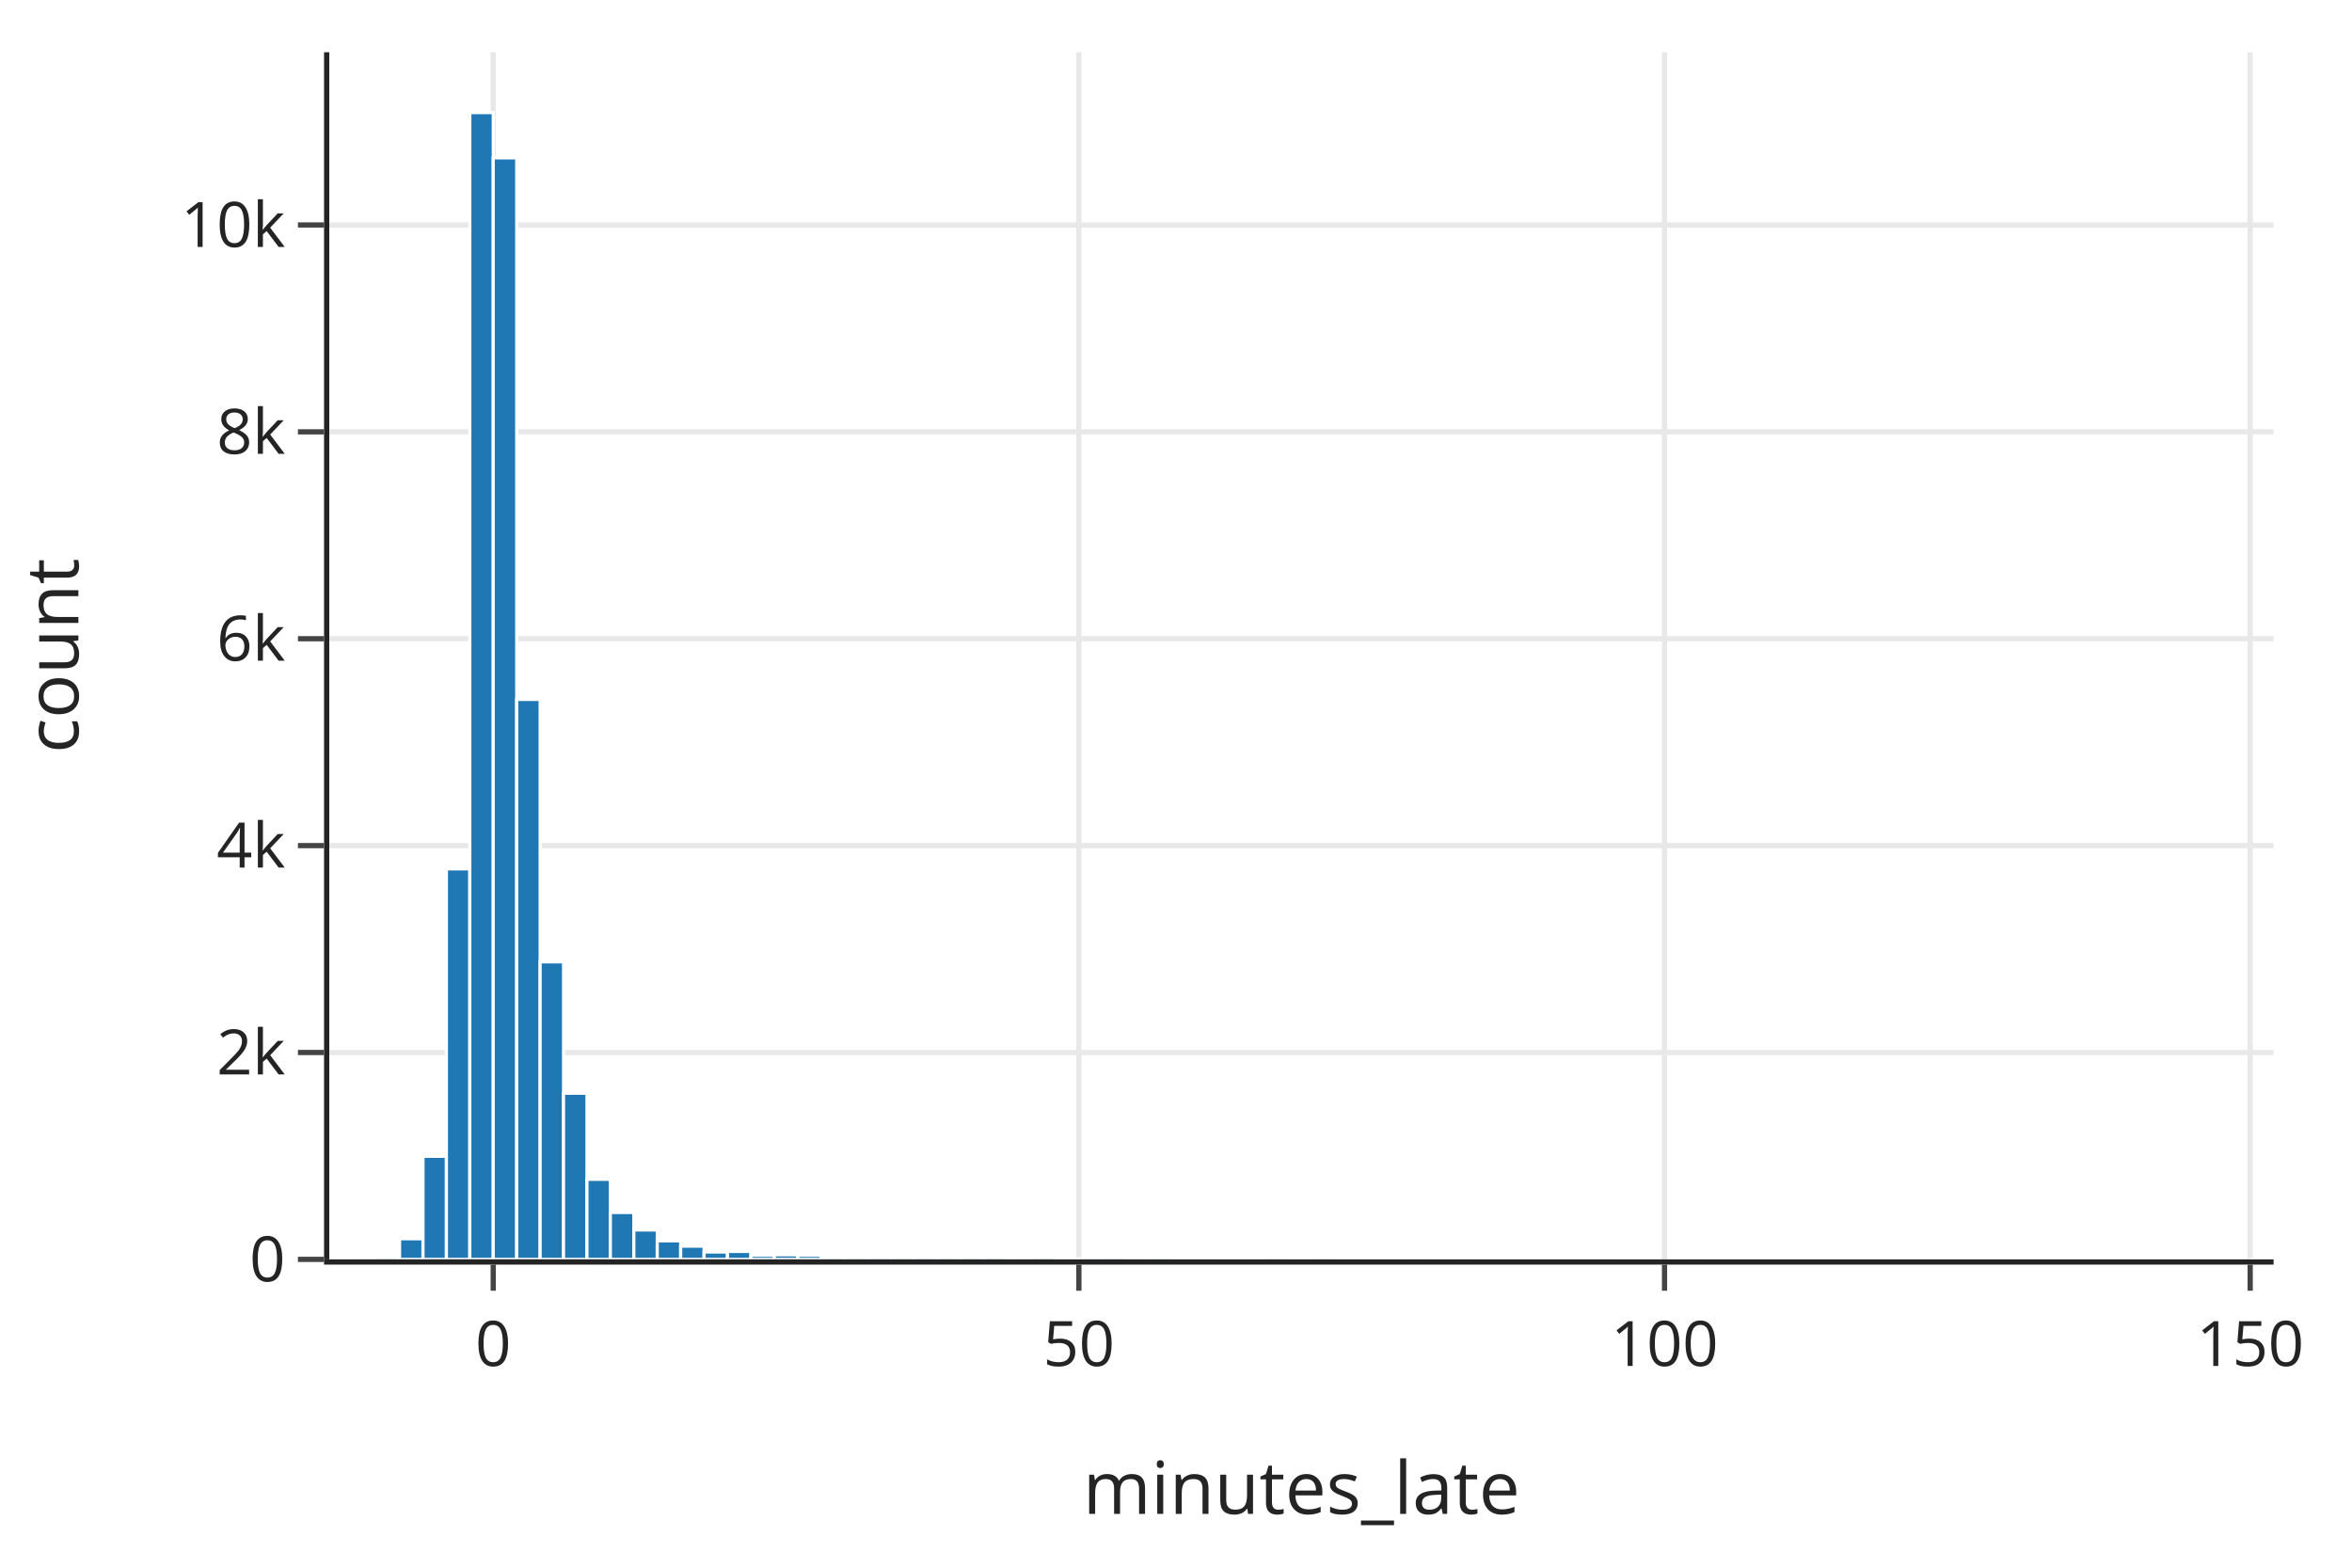
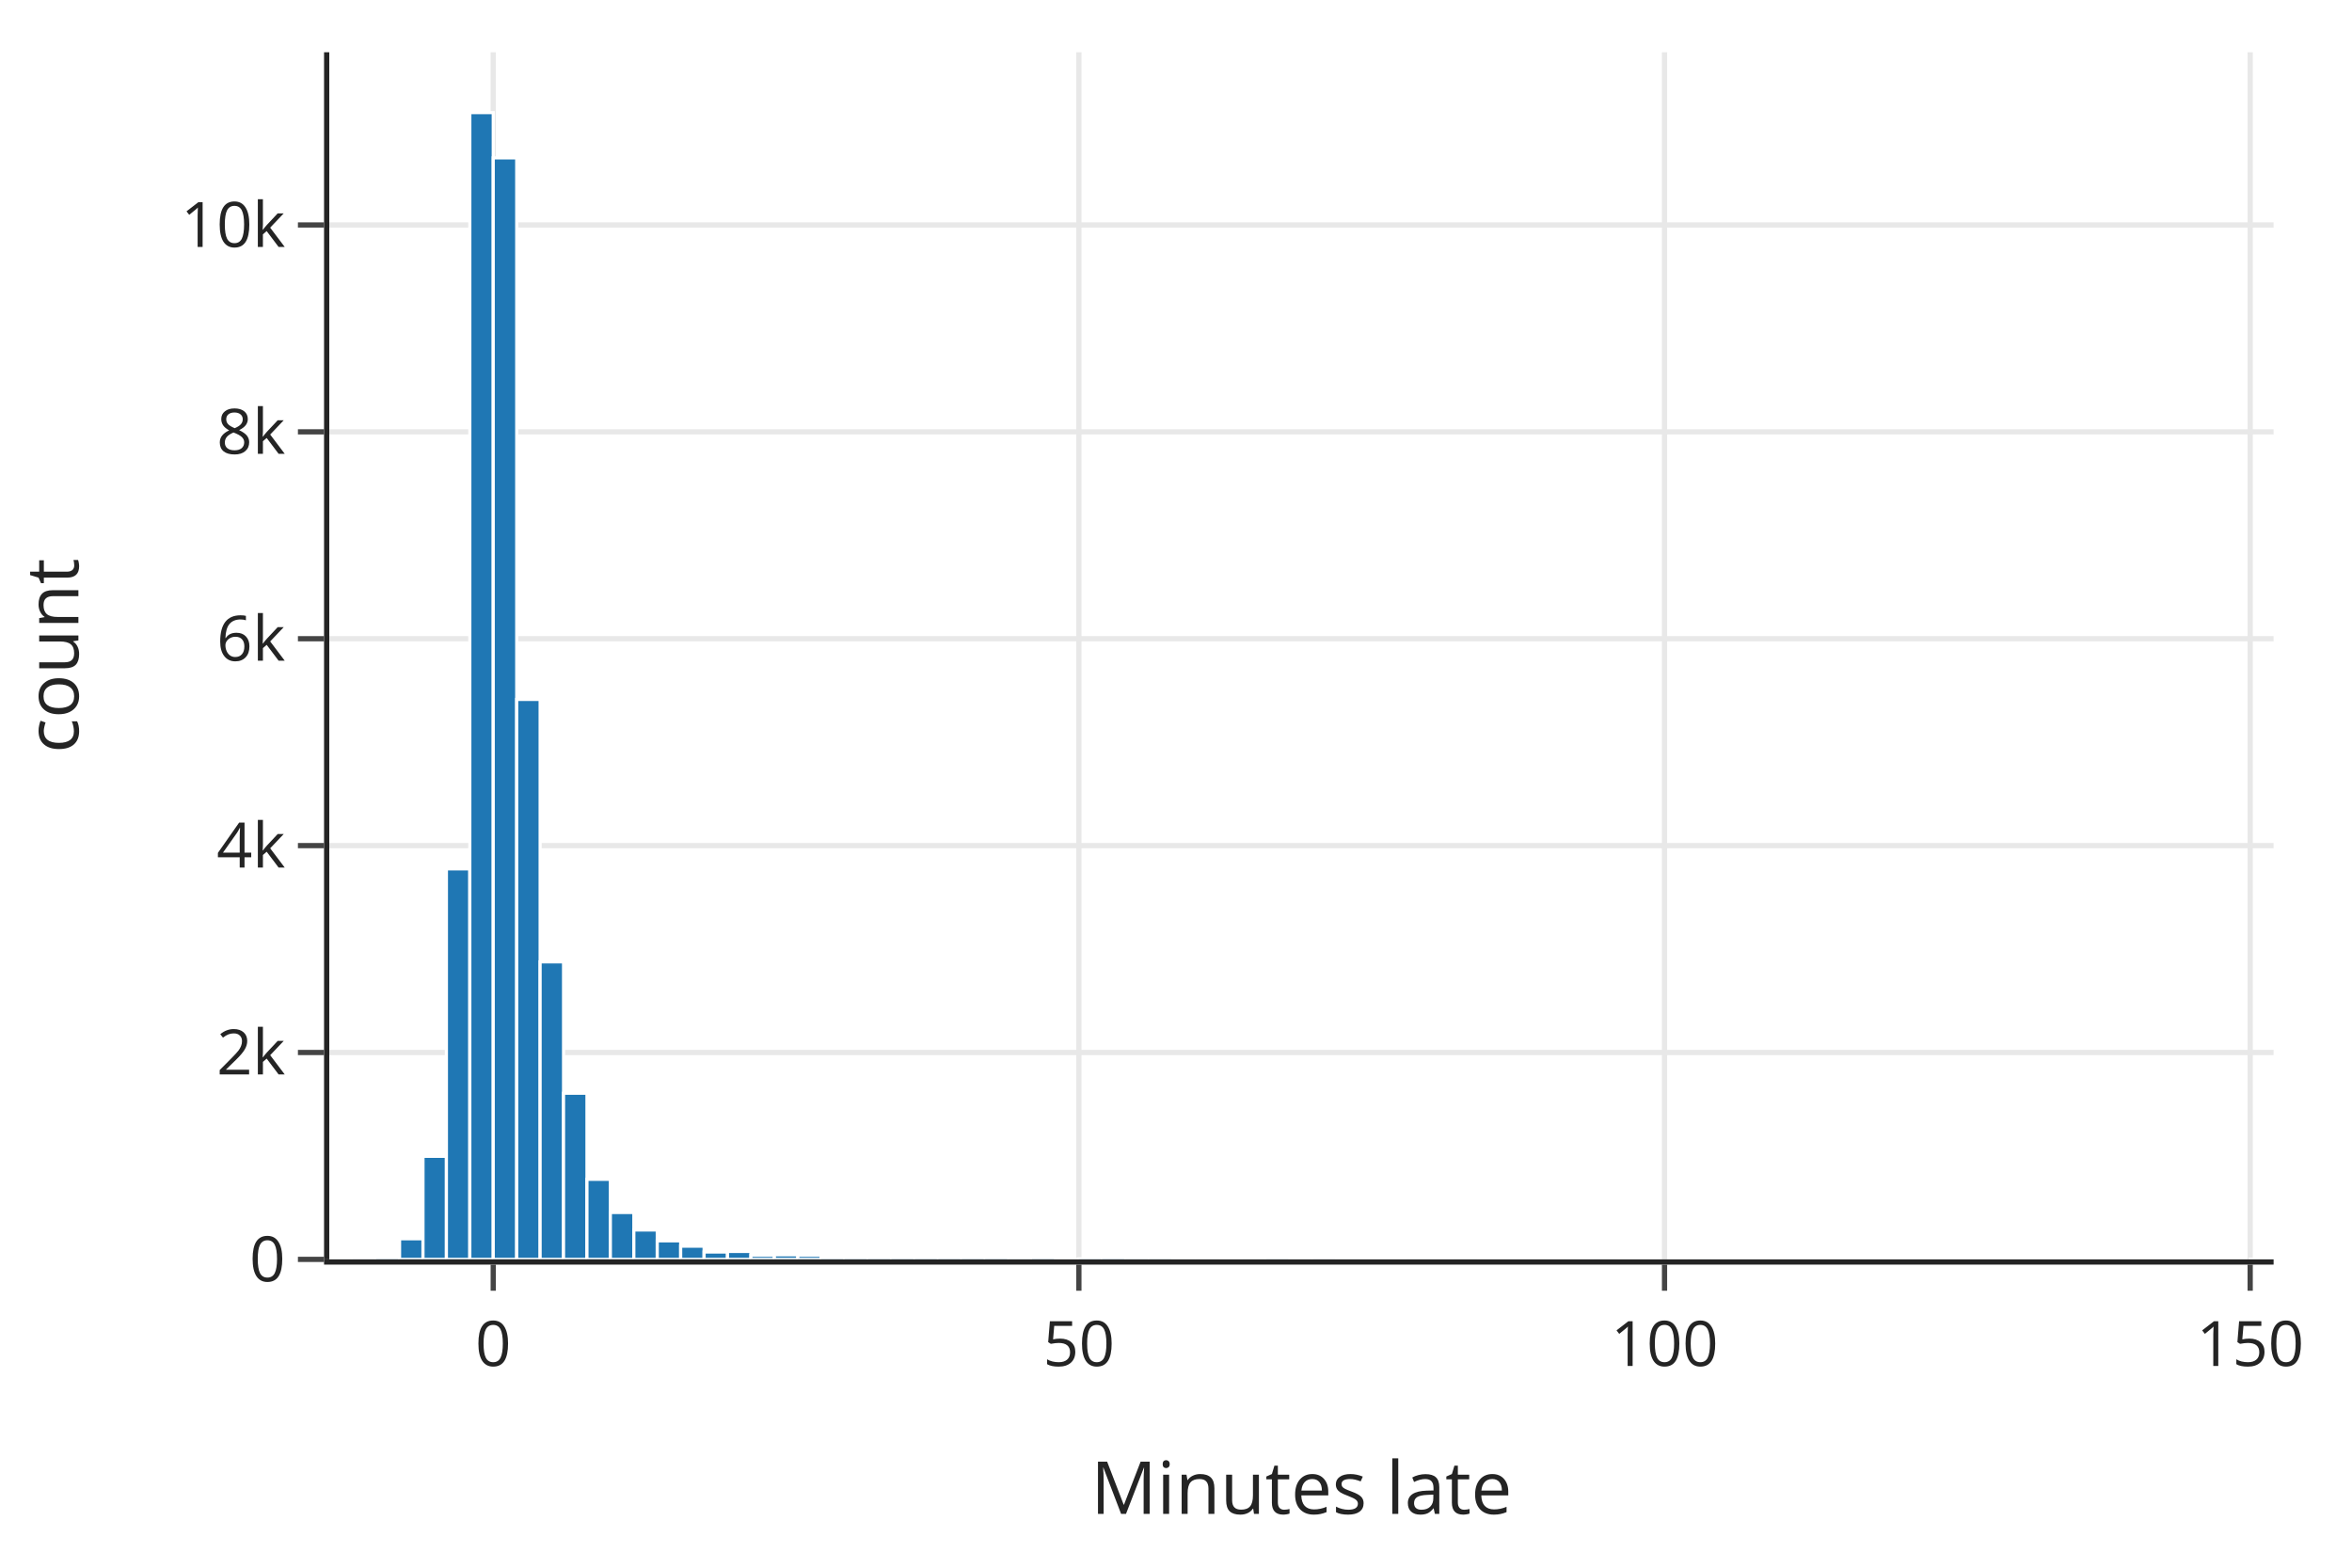
<svg xmlns="http://www.w3.org/2000/svg" class="main-svg" width="450" height="300" style="" viewBox="0 0 450 300">
  <rect x="0" y="0" width="450" height="300" style="fill: rgb(255, 255, 255); fill-opacity: 1;" />
-   <defs id="defs-16f15a">
+   <defs id="defs-183ca6">
    <g class="clips">
-       <clipPath id="clip16f15axyplot" class="plotclip">
+       <clipPath id="clip183ca6xyplot" class="plotclip">
        <rect width="372" height="231" />
      </clipPath>
-       <clipPath class="axesclip" id="clip16f15ax">
+       <clipPath class="axesclip" id="clip183ca6x">
        <rect x="63" y="0" width="372" height="300" />
      </clipPath>
-       <clipPath class="axesclip" id="clip16f15ay">
+       <clipPath class="axesclip" id="clip183ca6y">
        <rect x="0" y="10" width="450" height="231" />
      </clipPath>
-       <clipPath class="axesclip" id="clip16f15axy">
+       <clipPath class="axesclip" id="clip183ca6xy">
        <rect x="63" y="10" width="372" height="231" />
      </clipPath>
    </g>
    <g class="gradients" />
    <g class="patterns" />
  </defs>
  <g class="bglayer" />
  <g class="layer-below">
    <g class="imagelayer" />
    <g class="shapelayer" />
  </g>
  <g class="cartesianlayer">
    <g class="subplot xy">
      <g class="layer-subplot">
        <g class="shapelayer" />
        <g class="imagelayer" />
      </g>
      <g class="gridlayer">
        <g class="x">
          <path class="xgrid crisp" transform="translate(94.37,0)" d="M0,10v231" style="stroke: rgb(232, 232, 232); stroke-opacity: 1; stroke-width: 1px;" />
          <path class="xgrid crisp" transform="translate(206.42,0)" d="M0,10v231" style="stroke: rgb(232, 232, 232); stroke-opacity: 1; stroke-width: 1px;" />
          <path class="xgrid crisp" transform="translate(318.47,0)" d="M0,10v231" style="stroke: rgb(232, 232, 232); stroke-opacity: 1; stroke-width: 1px;" />
          <path class="xgrid crisp" transform="translate(430.52,0)" d="M0,10v231" style="stroke: rgb(232, 232, 232); stroke-opacity: 1; stroke-width: 1px;" />
        </g>
        <g class="y">
          <path class="ygrid crisp" transform="translate(0,201.41)" d="M63,0h372" style="stroke: rgb(232, 232, 232); stroke-opacity: 1; stroke-width: 1px;" />
          <path class="ygrid crisp" transform="translate(0,161.82)" d="M63,0h372" style="stroke: rgb(232, 232, 232); stroke-opacity: 1; stroke-width: 1px;" />
          <path class="ygrid crisp" transform="translate(0,122.23)" d="M63,0h372" style="stroke: rgb(232, 232, 232); stroke-opacity: 1; stroke-width: 1px;" />
          <path class="ygrid crisp" transform="translate(0,82.64)" d="M63,0h372" style="stroke: rgb(232, 232, 232); stroke-opacity: 1; stroke-width: 1px;" />
          <path class="ygrid crisp" transform="translate(0,43.05)" d="M63,0h372" style="stroke: rgb(232, 232, 232); stroke-opacity: 1; stroke-width: 1px;" />
        </g>
      </g>
      <g class="zerolinelayer" />
      <path class="xlines-below" />
      <path class="ylines-below" />
      <g class="overlines-below" />
      <g class="xaxislayer-below" />
      <g class="yaxislayer-below" />
      <g class="overaxes-below" />
-       <g class="plot" transform="translate(63,10)" clip-path="url(#clip16f15axyplot)">
+       <g class="plot" transform="translate(63,10)" clip-path="url(#clip183ca6xyplot)">
        <g class="barlayer mlayer">
          <g class="trace bars" style="opacity: 1;">
            <g class="points">
              <g class="point">
                <path d="M0,231V230.98H4.48V231Z" style="vector-effect: non-scaling-stroke; opacity: 1; stroke-width: 0.6px; fill: rgb(31, 119, 180); fill-opacity: 1; stroke: rgb(255, 255, 255); stroke-opacity: 1;" />
              </g>
              <g class="point">
                <path d="M4.48,231V230.96H8.96V231Z" style="vector-effect: non-scaling-stroke; opacity: 1; stroke-width: 0.6px; fill: rgb(31, 119, 180); fill-opacity: 1; stroke: rgb(255, 255, 255); stroke-opacity: 1;" />
              </g>
              <g class="point">
                <path d="M8.96,231V230.39H13.45V231Z" style="vector-effect: non-scaling-stroke; opacity: 1; stroke-width: 0.6px; fill: rgb(31, 119, 180); fill-opacity: 1; stroke: rgb(255, 255, 255); stroke-opacity: 1;" />
              </g>
              <g class="point">
                <path d="M13.45,231V227.06H17.93V231Z" style="vector-effect: non-scaling-stroke; opacity: 1; stroke-width: 0.6px; fill: rgb(31, 119, 180); fill-opacity: 1; stroke: rgb(255, 255, 255); stroke-opacity: 1;" />
              </g>
              <g class="point">
                <path d="M17.93,231V211.28H22.41V231Z" style="vector-effect: non-scaling-stroke; opacity: 1; stroke-width: 0.6px; fill: rgb(31, 119, 180); fill-opacity: 1; stroke: rgb(255, 255, 255); stroke-opacity: 1;" />
              </g>
              <g class="point">
                <path d="M22.41,231V156.27H26.89V231Z" style="vector-effect: non-scaling-stroke; opacity: 1; stroke-width: 0.6px; fill: rgb(31, 119, 180); fill-opacity: 1; stroke: rgb(255, 255, 255); stroke-opacity: 1;" />
              </g>
              <g class="point">
                <path d="M26.89,231V11.55H31.37V231Z" style="vector-effect: non-scaling-stroke; opacity: 1; stroke-width: 0.6px; fill: rgb(31, 119, 180); fill-opacity: 1; stroke: rgb(255, 255, 255); stroke-opacity: 1;" />
              </g>
              <g class="point">
                <path d="M31.37,231V20.22H35.86V231Z" style="vector-effect: non-scaling-stroke; opacity: 1; stroke-width: 0.6px; fill: rgb(31, 119, 180); fill-opacity: 1; stroke: rgb(255, 255, 255); stroke-opacity: 1;" />
              </g>
              <g class="point">
                <path d="M35.86,231V123.85H40.34V231Z" style="vector-effect: non-scaling-stroke; opacity: 1; stroke-width: 0.6px; fill: rgb(31, 119, 180); fill-opacity: 1; stroke: rgb(255, 255, 255); stroke-opacity: 1;" />
              </g>
              <g class="point">
                <path d="M40.34,231V174.07H44.82V231Z" style="vector-effect: non-scaling-stroke; opacity: 1; stroke-width: 0.6px; fill: rgb(31, 119, 180); fill-opacity: 1; stroke: rgb(255, 255, 255); stroke-opacity: 1;" />
              </g>
              <g class="point">
                <path d="M44.82,231V199.21H49.3V231Z" style="vector-effect: non-scaling-stroke; opacity: 1; stroke-width: 0.6px; fill: rgb(31, 119, 180); fill-opacity: 1; stroke: rgb(255, 255, 255); stroke-opacity: 1;" />
              </g>
              <g class="point">
                <path d="M49.3,231V215.68H53.78V231Z" style="vector-effect: non-scaling-stroke; opacity: 1; stroke-width: 0.6px; fill: rgb(31, 119, 180); fill-opacity: 1; stroke: rgb(255, 255, 255); stroke-opacity: 1;" />
              </g>
              <g class="point">
                <path d="M53.78,231V222.03H58.27V231Z" style="vector-effect: non-scaling-stroke; opacity: 1; stroke-width: 0.6px; fill: rgb(31, 119, 180); fill-opacity: 1; stroke: rgb(255, 255, 255); stroke-opacity: 1;" />
              </g>
              <g class="point">
                <path d="M58.27,231V225.38H62.75V231Z" style="vector-effect: non-scaling-stroke; opacity: 1; stroke-width: 0.6px; fill: rgb(31, 119, 180); fill-opacity: 1; stroke: rgb(255, 255, 255); stroke-opacity: 1;" />
              </g>
              <g class="point">
                <path d="M62.75,231V227.46H67.23V231Z" style="vector-effect: non-scaling-stroke; opacity: 1; stroke-width: 0.6px; fill: rgb(31, 119, 180); fill-opacity: 1; stroke: rgb(255, 255, 255); stroke-opacity: 1;" />
              </g>
              <g class="point">
                <path d="M67.23,231V228.47H71.71V231Z" style="vector-effect: non-scaling-stroke; opacity: 1; stroke-width: 0.6px; fill: rgb(31, 119, 180); fill-opacity: 1; stroke: rgb(255, 255, 255); stroke-opacity: 1;" />
              </g>
              <g class="point">
                <path d="M71.71,231V229.59H76.19V231Z" style="vector-effect: non-scaling-stroke; opacity: 1; stroke-width: 0.6px; fill: rgb(31, 119, 180); fill-opacity: 1; stroke: rgb(255, 255, 255); stroke-opacity: 1;" />
              </g>
              <g class="point">
                <path d="M76.19,231V229.48H80.67V231Z" style="vector-effect: non-scaling-stroke; opacity: 1; stroke-width: 0.6px; fill: rgb(31, 119, 180); fill-opacity: 1; stroke: rgb(255, 255, 255); stroke-opacity: 1;" />
              </g>
              <g class="point">
                <path d="M80.67,231V230.21H85.16V231Z" style="vector-effect: non-scaling-stroke; opacity: 1; stroke-width: 0.6px; fill: rgb(31, 119, 180); fill-opacity: 1; stroke: rgb(255, 255, 255); stroke-opacity: 1;" />
              </g>
              <g class="point">
                <path d="M85.16,231V230.13H89.64V231Z" style="vector-effect: non-scaling-stroke; opacity: 1; stroke-width: 0.6px; fill: rgb(31, 119, 180); fill-opacity: 1; stroke: rgb(255, 255, 255); stroke-opacity: 1;" />
              </g>
              <g class="point">
                <path d="M89.64,231V230.21H94.12V231Z" style="vector-effect: non-scaling-stroke; opacity: 1; stroke-width: 0.6px; fill: rgb(31, 119, 180); fill-opacity: 1; stroke: rgb(255, 255, 255); stroke-opacity: 1;" />
              </g>
              <g class="point">
                <path d="M94.12,231V230.45H98.6V231Z" style="vector-effect: non-scaling-stroke; opacity: 1; stroke-width: 0.6px; fill: rgb(31, 119, 180); fill-opacity: 1; stroke: rgb(255, 255, 255); stroke-opacity: 1;" />
              </g>
              <g class="point">
                <path d="M98.6,231V230.41H103.08V231Z" style="vector-effect: non-scaling-stroke; opacity: 1; stroke-width: 0.6px; fill: rgb(31, 119, 180); fill-opacity: 1; stroke: rgb(255, 255, 255); stroke-opacity: 1;" />
              </g>
              <g class="point">
                <path d="M103.08,231V230.54H107.57V231Z" style="vector-effect: non-scaling-stroke; opacity: 1; stroke-width: 0.6px; fill: rgb(31, 119, 180); fill-opacity: 1; stroke: rgb(255, 255, 255); stroke-opacity: 1;" />
              </g>
              <g class="point">
                <path d="M107.57,231V230.58H112.05V231Z" style="vector-effect: non-scaling-stroke; opacity: 1; stroke-width: 0.6px; fill: rgb(31, 119, 180); fill-opacity: 1; stroke: rgb(255, 255, 255); stroke-opacity: 1;" />
              </g>
              <g class="point">
                <path d="M112.05,231V230.82H116.53V231Z" style="vector-effect: non-scaling-stroke; opacity: 1; stroke-width: 0.6px; fill: rgb(31, 119, 180); fill-opacity: 1; stroke: rgb(255, 255, 255); stroke-opacity: 1;" />
              </g>
              <g class="point">
                <path d="M116.53,231V230.74H121.01V231Z" style="vector-effect: non-scaling-stroke; opacity: 1; stroke-width: 0.6px; fill: rgb(31, 119, 180); fill-opacity: 1; stroke: rgb(255, 255, 255); stroke-opacity: 1;" />
              </g>
              <g class="point">
                <path d="M121.01,231V230.74H125.49V231Z" style="vector-effect: non-scaling-stroke; opacity: 1; stroke-width: 0.6px; fill: rgb(31, 119, 180); fill-opacity: 1; stroke: rgb(255, 255, 255); stroke-opacity: 1;" />
              </g>
              <g class="point">
                <path d="M125.49,231V230.8H129.98V231Z" style="vector-effect: non-scaling-stroke; opacity: 1; stroke-width: 0.6px; fill: rgb(31, 119, 180); fill-opacity: 1; stroke: rgb(255, 255, 255); stroke-opacity: 1;" />
              </g>
              <g class="point">
                <path d="M129.98,231V230.94H134.46V231Z" style="vector-effect: non-scaling-stroke; opacity: 1; stroke-width: 0.6px; fill: rgb(31, 119, 180); fill-opacity: 1; stroke: rgb(255, 255, 255); stroke-opacity: 1;" />
              </g>
              <g class="point">
                <path d="M134.46,231V230.84H138.94V231Z" style="vector-effect: non-scaling-stroke; opacity: 1; stroke-width: 0.6px; fill: rgb(31, 119, 180); fill-opacity: 1; stroke: rgb(255, 255, 255); stroke-opacity: 1;" />
              </g>
              <g class="point">
                <path d="M138.94,231V230.98H143.42V231Z" style="vector-effect: non-scaling-stroke; opacity: 1; stroke-width: 0.6px; fill: rgb(31, 119, 180); fill-opacity: 1; stroke: rgb(255, 255, 255); stroke-opacity: 1;" />
              </g>
              <g class="point">
                <path d="M143.42,231V230.9H147.9V231Z" style="vector-effect: non-scaling-stroke; opacity: 1; stroke-width: 0.6px; fill: rgb(31, 119, 180); fill-opacity: 1; stroke: rgb(255, 255, 255); stroke-opacity: 1;" />
              </g>
              <g class="point">
                <path d="M147.9,231V230.86H152.39V231Z" style="vector-effect: non-scaling-stroke; opacity: 1; stroke-width: 0.6px; fill: rgb(31, 119, 180); fill-opacity: 1; stroke: rgb(255, 255, 255); stroke-opacity: 1;" />
              </g>
              <g class="point">
                <path d="M152.39,231V230.94H156.87V231Z" style="vector-effect: non-scaling-stroke; opacity: 1; stroke-width: 0.6px; fill: rgb(31, 119, 180); fill-opacity: 1; stroke: rgb(255, 255, 255); stroke-opacity: 1;" />
              </g>
              <g class="point">
                <path d="M156.87,231V230.92H161.35V231Z" style="vector-effect: non-scaling-stroke; opacity: 1; stroke-width: 0.6px; fill: rgb(31, 119, 180); fill-opacity: 1; stroke: rgb(255, 255, 255); stroke-opacity: 1;" />
              </g>
              <g class="point">
                <path d="M161.35,231V230.98H165.83V231Z" style="vector-effect: non-scaling-stroke; opacity: 1; stroke-width: 0.6px; fill: rgb(31, 119, 180); fill-opacity: 1; stroke: rgb(255, 255, 255); stroke-opacity: 1;" />
              </g>
              <g class="point">
                <path d="M165.83,231V230.98H170.31V231Z" style="vector-effect: non-scaling-stroke; opacity: 1; stroke-width: 0.6px; fill: rgb(31, 119, 180); fill-opacity: 1; stroke: rgb(255, 255, 255); stroke-opacity: 1;" />
              </g>
              <g class="point">
                <path d="M0,0Z" style="vector-effect: non-scaling-stroke; opacity: 1; stroke-width: 0px; fill: rgb(31, 119, 180); fill-opacity: 1; stroke: rgb(255, 255, 255); stroke-opacity: 1;" />
              </g>
              <g class="point">
                <path d="M174.8,231V230.98H179.28V231Z" style="vector-effect: non-scaling-stroke; opacity: 1; stroke-width: 0.6px; fill: rgb(31, 119, 180); fill-opacity: 1; stroke: rgb(255, 255, 255); stroke-opacity: 1;" />
              </g>
              <g class="point">
                <path d="M179.28,231V230.94H183.76V231Z" style="vector-effect: non-scaling-stroke; opacity: 1; stroke-width: 0.6px; fill: rgb(31, 119, 180); fill-opacity: 1; stroke: rgb(255, 255, 255); stroke-opacity: 1;" />
              </g>
              <g class="point">
                <path d="M183.76,231V230.98H188.24V231Z" style="vector-effect: non-scaling-stroke; opacity: 1; stroke-width: 0.6px; fill: rgb(31, 119, 180); fill-opacity: 1; stroke: rgb(255, 255, 255); stroke-opacity: 1;" />
              </g>
              <g class="point">
                <path d="M188.24,231V230.96H192.72V231Z" style="vector-effect: non-scaling-stroke; opacity: 1; stroke-width: 0.6px; fill: rgb(31, 119, 180); fill-opacity: 1; stroke: rgb(255, 255, 255); stroke-opacity: 1;" />
              </g>
              <g class="point">
                <path d="M192.72,231V230.98H197.2V231Z" style="vector-effect: non-scaling-stroke; opacity: 1; stroke-width: 0.6px; fill: rgb(31, 119, 180); fill-opacity: 1; stroke: rgb(255, 255, 255); stroke-opacity: 1;" />
              </g>
              <g class="point">
                <path d="M0,0Z" style="vector-effect: non-scaling-stroke; opacity: 1; stroke-width: 0px; fill: rgb(31, 119, 180); fill-opacity: 1; stroke: rgb(255, 255, 255); stroke-opacity: 1;" />
              </g>
              <g class="point">
                <path d="M0,0Z" style="vector-effect: non-scaling-stroke; opacity: 1; stroke-width: 0px; fill: rgb(31, 119, 180); fill-opacity: 1; stroke: rgb(255, 255, 255); stroke-opacity: 1;" />
              </g>
              <g class="point">
                <path d="M206.17,231V230.98H210.65V231Z" style="vector-effect: non-scaling-stroke; opacity: 1; stroke-width: 0.6px; fill: rgb(31, 119, 180); fill-opacity: 1; stroke: rgb(255, 255, 255); stroke-opacity: 1;" />
              </g>
              <g class="point">
                <path d="M0,0Z" style="vector-effect: non-scaling-stroke; opacity: 1; stroke-width: 0px; fill: rgb(31, 119, 180); fill-opacity: 1; stroke: rgb(255, 255, 255); stroke-opacity: 1;" />
              </g>
              <g class="point">
                <path d="M215.13,231V230.98H219.61V231Z" style="vector-effect: non-scaling-stroke; opacity: 1; stroke-width: 0.6px; fill: rgb(31, 119, 180); fill-opacity: 1; stroke: rgb(255, 255, 255); stroke-opacity: 1;" />
              </g>
              <g class="point">
                <path d="M0,0Z" style="vector-effect: non-scaling-stroke; opacity: 1; stroke-width: 0px; fill: rgb(31, 119, 180); fill-opacity: 1; stroke: rgb(255, 255, 255); stroke-opacity: 1;" />
              </g>
              <g class="point">
                <path d="M0,0Z" style="vector-effect: non-scaling-stroke; opacity: 1; stroke-width: 0px; fill: rgb(31, 119, 180); fill-opacity: 1; stroke: rgb(255, 255, 255); stroke-opacity: 1;" />
              </g>
              <g class="point">
                <path d="M0,0Z" style="vector-effect: non-scaling-stroke; opacity: 1; stroke-width: 0px; fill: rgb(31, 119, 180); fill-opacity: 1; stroke: rgb(255, 255, 255); stroke-opacity: 1;" />
              </g>
              <g class="point">
                <path d="M0,0Z" style="vector-effect: non-scaling-stroke; opacity: 1; stroke-width: 0px; fill: rgb(31, 119, 180); fill-opacity: 1; stroke: rgb(255, 255, 255); stroke-opacity: 1;" />
              </g>
              <g class="point">
                <path d="M0,0Z" style="vector-effect: non-scaling-stroke; opacity: 1; stroke-width: 0px; fill: rgb(31, 119, 180); fill-opacity: 1; stroke: rgb(255, 255, 255); stroke-opacity: 1;" />
              </g>
              <g class="point">
                <path d="M242.02,231V230.98H246.51V231Z" style="vector-effect: non-scaling-stroke; opacity: 1; stroke-width: 0.6px; fill: rgb(31, 119, 180); fill-opacity: 1; stroke: rgb(255, 255, 255); stroke-opacity: 1;" />
              </g>
              <g class="point">
                <path d="M0,0Z" style="vector-effect: non-scaling-stroke; opacity: 1; stroke-width: 0px; fill: rgb(31, 119, 180); fill-opacity: 1; stroke: rgb(255, 255, 255); stroke-opacity: 1;" />
              </g>
              <g class="point">
                <path d="M0,0Z" style="vector-effect: non-scaling-stroke; opacity: 1; stroke-width: 0px; fill: rgb(31, 119, 180); fill-opacity: 1; stroke: rgb(255, 255, 255); stroke-opacity: 1;" />
              </g>
              <g class="point">
                <path d="M0,0Z" style="vector-effect: non-scaling-stroke; opacity: 1; stroke-width: 0px; fill: rgb(31, 119, 180); fill-opacity: 1; stroke: rgb(255, 255, 255); stroke-opacity: 1;" />
              </g>
              <g class="point">
                <path d="M259.95,231V230.98H264.43V231Z" style="vector-effect: non-scaling-stroke; opacity: 1; stroke-width: 0.6px; fill: rgb(31, 119, 180); fill-opacity: 1; stroke: rgb(255, 255, 255); stroke-opacity: 1;" />
              </g>
              <g class="point">
                <path d="M0,0Z" style="vector-effect: non-scaling-stroke; opacity: 1; stroke-width: 0px; fill: rgb(31, 119, 180); fill-opacity: 1; stroke: rgb(255, 255, 255); stroke-opacity: 1;" />
              </g>
              <g class="point">
                <path d="M0,0Z" style="vector-effect: non-scaling-stroke; opacity: 1; stroke-width: 0px; fill: rgb(31, 119, 180); fill-opacity: 1; stroke: rgb(255, 255, 255); stroke-opacity: 1;" />
              </g>
              <g class="point">
                <path d="M0,0Z" style="vector-effect: non-scaling-stroke; opacity: 1; stroke-width: 0px; fill: rgb(31, 119, 180); fill-opacity: 1; stroke: rgb(255, 255, 255); stroke-opacity: 1;" />
              </g>
              <g class="point">
                <path d="M0,0Z" style="vector-effect: non-scaling-stroke; opacity: 1; stroke-width: 0px; fill: rgb(31, 119, 180); fill-opacity: 1; stroke: rgb(255, 255, 255); stroke-opacity: 1;" />
              </g>
              <g class="point">
                <path d="M0,0Z" style="vector-effect: non-scaling-stroke; opacity: 1; stroke-width: 0px; fill: rgb(31, 119, 180); fill-opacity: 1; stroke: rgb(255, 255, 255); stroke-opacity: 1;" />
              </g>
              <g class="point">
                <path d="M0,0Z" style="vector-effect: non-scaling-stroke; opacity: 1; stroke-width: 0px; fill: rgb(31, 119, 180); fill-opacity: 1; stroke: rgb(255, 255, 255); stroke-opacity: 1;" />
              </g>
              <g class="point">
                <path d="M0,0Z" style="vector-effect: non-scaling-stroke; opacity: 1; stroke-width: 0px; fill: rgb(31, 119, 180); fill-opacity: 1; stroke: rgb(255, 255, 255); stroke-opacity: 1;" />
              </g>
              <g class="point">
                <path d="M0,0Z" style="vector-effect: non-scaling-stroke; opacity: 1; stroke-width: 0px; fill: rgb(31, 119, 180); fill-opacity: 1; stroke: rgb(255, 255, 255); stroke-opacity: 1;" />
              </g>
              <g class="point">
                <path d="M0,0Z" style="vector-effect: non-scaling-stroke; opacity: 1; stroke-width: 0px; fill: rgb(31, 119, 180); fill-opacity: 1; stroke: rgb(255, 255, 255); stroke-opacity: 1;" />
              </g>
              <g class="point">
                <path d="M0,0Z" style="vector-effect: non-scaling-stroke; opacity: 1; stroke-width: 0px; fill: rgb(31, 119, 180); fill-opacity: 1; stroke: rgb(255, 255, 255); stroke-opacity: 1;" />
              </g>
              <g class="point">
                <path d="M0,0Z" style="vector-effect: non-scaling-stroke; opacity: 1; stroke-width: 0px; fill: rgb(31, 119, 180); fill-opacity: 1; stroke: rgb(255, 255, 255); stroke-opacity: 1;" />
              </g>
              <g class="point">
                <path d="M0,0Z" style="vector-effect: non-scaling-stroke; opacity: 1; stroke-width: 0px; fill: rgb(31, 119, 180); fill-opacity: 1; stroke: rgb(255, 255, 255); stroke-opacity: 1;" />
              </g>
              <g class="point">
                <path d="M0,0Z" style="vector-effect: non-scaling-stroke; opacity: 1; stroke-width: 0px; fill: rgb(31, 119, 180); fill-opacity: 1; stroke: rgb(255, 255, 255); stroke-opacity: 1;" />
              </g>
              <g class="point">
                <path d="M0,0Z" style="vector-effect: non-scaling-stroke; opacity: 1; stroke-width: 0px; fill: rgb(31, 119, 180); fill-opacity: 1; stroke: rgb(255, 255, 255); stroke-opacity: 1;" />
              </g>
              <g class="point">
                <path d="M0,0Z" style="vector-effect: non-scaling-stroke; opacity: 1; stroke-width: 0px; fill: rgb(31, 119, 180); fill-opacity: 1; stroke: rgb(255, 255, 255); stroke-opacity: 1;" />
              </g>
              <g class="point">
                <path d="M0,0Z" style="vector-effect: non-scaling-stroke; opacity: 1; stroke-width: 0px; fill: rgb(31, 119, 180); fill-opacity: 1; stroke: rgb(255, 255, 255); stroke-opacity: 1;" />
              </g>
              <g class="point">
                <path d="M0,0Z" style="vector-effect: non-scaling-stroke; opacity: 1; stroke-width: 0px; fill: rgb(31, 119, 180); fill-opacity: 1; stroke: rgb(255, 255, 255); stroke-opacity: 1;" />
              </g>
              <g class="point">
                <path d="M0,0Z" style="vector-effect: non-scaling-stroke; opacity: 1; stroke-width: 0px; fill: rgb(31, 119, 180); fill-opacity: 1; stroke: rgb(255, 255, 255); stroke-opacity: 1;" />
              </g>
              <g class="point">
                <path d="M0,0Z" style="vector-effect: non-scaling-stroke; opacity: 1; stroke-width: 0px; fill: rgb(31, 119, 180); fill-opacity: 1; stroke: rgb(255, 255, 255); stroke-opacity: 1;" />
              </g>
              <g class="point">
                <path d="M0,0Z" style="vector-effect: non-scaling-stroke; opacity: 1; stroke-width: 0px; fill: rgb(31, 119, 180); fill-opacity: 1; stroke: rgb(255, 255, 255); stroke-opacity: 1;" />
              </g>
              <g class="point">
                <path d="M354.07,231V230.98H358.55V231Z" style="vector-effect: non-scaling-stroke; opacity: 1; stroke-width: 0.6px; fill: rgb(31, 119, 180); fill-opacity: 1; stroke: rgb(255, 255, 255); stroke-opacity: 1;" />
              </g>
              <g class="point">
                <path d="M0,0Z" style="vector-effect: non-scaling-stroke; opacity: 1; stroke-width: 0px; fill: rgb(31, 119, 180); fill-opacity: 1; stroke: rgb(255, 255, 255); stroke-opacity: 1;" />
              </g>
              <g class="point">
                <path d="M0,0Z" style="vector-effect: non-scaling-stroke; opacity: 1; stroke-width: 0px; fill: rgb(31, 119, 180); fill-opacity: 1; stroke: rgb(255, 255, 255); stroke-opacity: 1;" />
              </g>
              <g class="point">
                <path d="M367.52,231V230.98H372V231Z" style="vector-effect: non-scaling-stroke; opacity: 1; stroke-width: 0.6px; fill: rgb(31, 119, 180); fill-opacity: 1; stroke: rgb(255, 255, 255); stroke-opacity: 1;" />
              </g>
            </g>
          </g>
        </g>
      </g>
      <g class="overplot" />
      <path class="xlines-above crisp" d="M62,241.5H435" style="fill: none; stroke-width: 1px; stroke: rgb(36, 36, 36); stroke-opacity: 1;" />
      <path class="ylines-above crisp" d="M62.5,10V241" style="fill: none; stroke-width: 1px; stroke: rgb(36, 36, 36); stroke-opacity: 1;" />
      <g class="overlines-above" />
      <g class="xaxislayer-above">
        <path class="xtick ticks crisp" d="M0,242v5" transform="translate(94.37,0)" style="stroke: rgb(68, 68, 68); stroke-opacity: 1; stroke-width: 1px;" />
        <path class="xtick ticks crisp" d="M0,242v5" transform="translate(206.42,0)" style="stroke: rgb(68, 68, 68); stroke-opacity: 1; stroke-width: 1px;" />
        <path class="xtick ticks crisp" d="M0,242v5" transform="translate(318.47,0)" style="stroke: rgb(68, 68, 68); stroke-opacity: 1; stroke-width: 1px;" />
        <path class="xtick ticks crisp" d="M0,242v5" transform="translate(430.52,0)" style="stroke: rgb(68, 68, 68); stroke-opacity: 1; stroke-width: 1px;" />
        <g class="xtick">
          <text text-anchor="middle" x="0" y="261.4" transform="translate(94.37,0)" style="font-family: 'Open Sans', verdana, arial, sans-serif; font-size: 12px; fill: rgb(36, 36, 36); fill-opacity: 1; white-space: pre; opacity: 1;">0</text>
        </g>
        <g class="xtick">
          <text text-anchor="middle" x="0" y="261.4" style="font-family: 'Open Sans', verdana, arial, sans-serif; font-size: 12px; fill: rgb(36, 36, 36); fill-opacity: 1; white-space: pre; opacity: 1;" transform="translate(206.42,0)">50</text>
        </g>
        <g class="xtick">
          <text text-anchor="middle" x="0" y="261.4" style="font-family: 'Open Sans', verdana, arial, sans-serif; font-size: 12px; fill: rgb(36, 36, 36); fill-opacity: 1; white-space: pre; opacity: 1;" transform="translate(318.47,0)">100</text>
        </g>
        <g class="xtick">
          <text text-anchor="middle" x="0" y="261.4" style="font-family: 'Open Sans', verdana, arial, sans-serif; font-size: 12px; fill: rgb(36, 36, 36); fill-opacity: 1; white-space: pre; opacity: 1;" transform="translate(430.52,0)">150</text>
        </g>
      </g>
      <g class="yaxislayer-above">
        <path class="ytick ticks crisp" d="M62,0h-5" transform="translate(0,241)" style="stroke: rgb(68, 68, 68); stroke-opacity: 1; stroke-width: 1px;" />
        <path class="ytick ticks crisp" d="M62,0h-5" transform="translate(0,201.41)" style="stroke: rgb(68, 68, 68); stroke-opacity: 1; stroke-width: 1px;" />
        <path class="ytick ticks crisp" d="M62,0h-5" transform="translate(0,161.82)" style="stroke: rgb(68, 68, 68); stroke-opacity: 1; stroke-width: 1px;" />
        <path class="ytick ticks crisp" d="M62,0h-5" transform="translate(0,122.23)" style="stroke: rgb(68, 68, 68); stroke-opacity: 1; stroke-width: 1px;" />
        <path class="ytick ticks crisp" d="M62,0h-5" transform="translate(0,82.64)" style="stroke: rgb(68, 68, 68); stroke-opacity: 1; stroke-width: 1px;" />
        <path class="ytick ticks crisp" d="M62,0h-5" transform="translate(0,43.05)" style="stroke: rgb(68, 68, 68); stroke-opacity: 1; stroke-width: 1px;" />
        <g class="ytick">
          <text text-anchor="end" x="54.6" y="4.2" transform="translate(0,241)" style="font-family: 'Open Sans', verdana, arial, sans-serif; font-size: 12px; fill: rgb(36, 36, 36); fill-opacity: 1; white-space: pre; opacity: 1;">0</text>
        </g>
        <g class="ytick">
          <text text-anchor="end" x="54.6" y="4.2" style="font-family: 'Open Sans', verdana, arial, sans-serif; font-size: 12px; fill: rgb(36, 36, 36); fill-opacity: 1; white-space: pre; opacity: 1;" transform="translate(0,201.41)">2k</text>
        </g>
        <g class="ytick">
          <text text-anchor="end" x="54.6" y="4.2" style="font-family: 'Open Sans', verdana, arial, sans-serif; font-size: 12px; fill: rgb(36, 36, 36); fill-opacity: 1; white-space: pre; opacity: 1;" transform="translate(0,161.82)">4k</text>
        </g>
        <g class="ytick">
          <text text-anchor="end" x="54.6" y="4.2" style="font-family: 'Open Sans', verdana, arial, sans-serif; font-size: 12px; fill: rgb(36, 36, 36); fill-opacity: 1; white-space: pre; opacity: 1;" transform="translate(0,122.23)">6k</text>
        </g>
        <g class="ytick">
          <text text-anchor="end" x="54.6" y="4.2" style="font-family: 'Open Sans', verdana, arial, sans-serif; font-size: 12px; fill: rgb(36, 36, 36); fill-opacity: 1; white-space: pre; opacity: 1;" transform="translate(0,82.64)">8k</text>
        </g>
        <g class="ytick">
          <text text-anchor="end" x="54.6" y="4.2" style="font-family: 'Open Sans', verdana, arial, sans-serif; font-size: 12px; fill: rgb(36, 36, 36); fill-opacity: 1; white-space: pre; opacity: 1;" transform="translate(0,43.05)">10k</text>
        </g>
      </g>
      <g class="overaxes-above" />
    </g>
  </g>
  <g class="polarlayer" />
  <g class="smithlayer" />
  <g class="ternarylayer" />
  <g class="geolayer" />
  <g class="funnelarealayer" />
  <g class="pielayer" />
  <g class="iciclelayer" />
  <g class="treemaplayer" />
  <g class="sunburstlayer" />
  <g class="glimages" />
-   <defs id="topdefs-16f15a">
+   <defs id="topdefs-183ca6">
    <g class="clips" />
  </defs>
  <g class="layer-above">
    <g class="imagelayer" />
    <g class="shapelayer" />
  </g>
  <g class="infolayer">
    <g class="g-gtitle" />
    <g class="g-xtitle">
-       <text class="xtitle" x="249" y="289.706" text-anchor="middle" style="font-family: 'Open Sans', verdana, arial, sans-serif; font-size: 14px; fill: rgb(36, 36, 36); opacity: 1; font-weight: normal; white-space: pre;">minutes_late</text>
+       <text class="xtitle" x="249" y="289.706" text-anchor="middle" style="font-family: 'Open Sans', verdana, arial, sans-serif; font-size: 14px; fill: rgb(36, 36, 36); opacity: 1; font-weight: normal; white-space: pre;">Minutes late</text>
    </g>
    <g class="g-ytitle" transform="translate(5.22168,0)">
      <text class="ytitle" transform="rotate(-90,9.778125,125.5)" x="9.778" y="125.5" text-anchor="middle" style="font-family: 'Open Sans', verdana, arial, sans-serif; font-size: 14px; fill: rgb(36, 36, 36); opacity: 1; font-weight: normal; white-space: pre;">count</text>
    </g>
  </g>
</svg>
